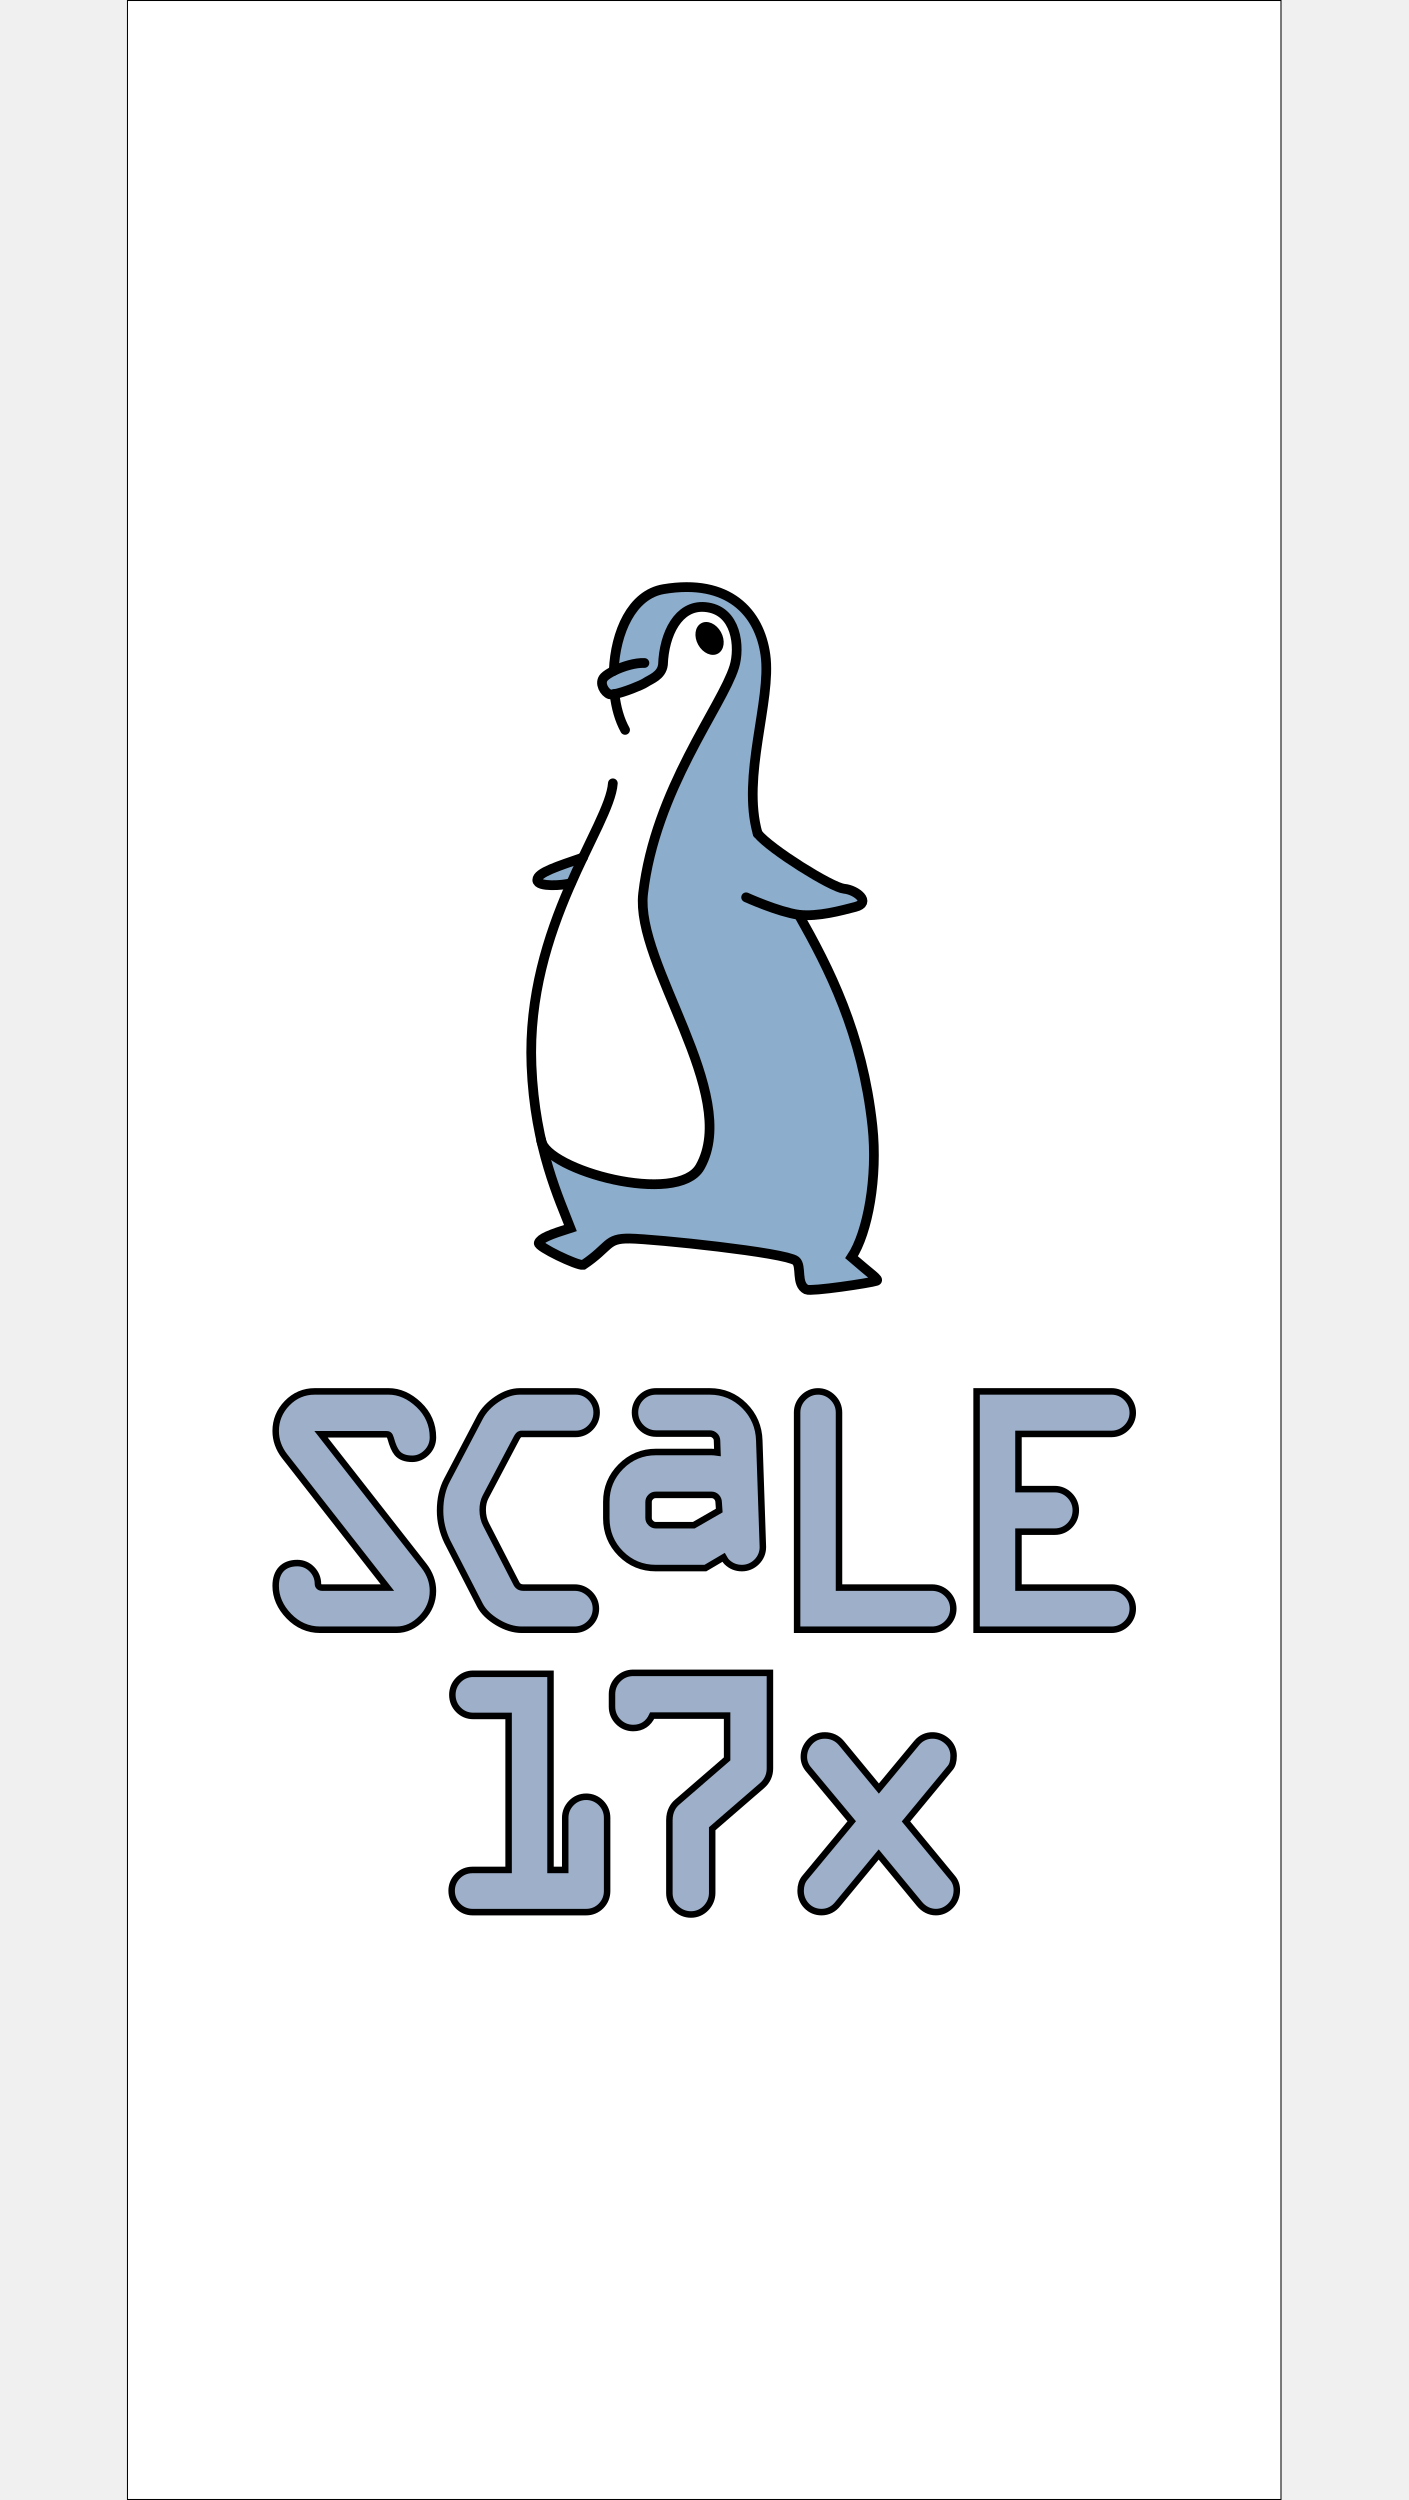
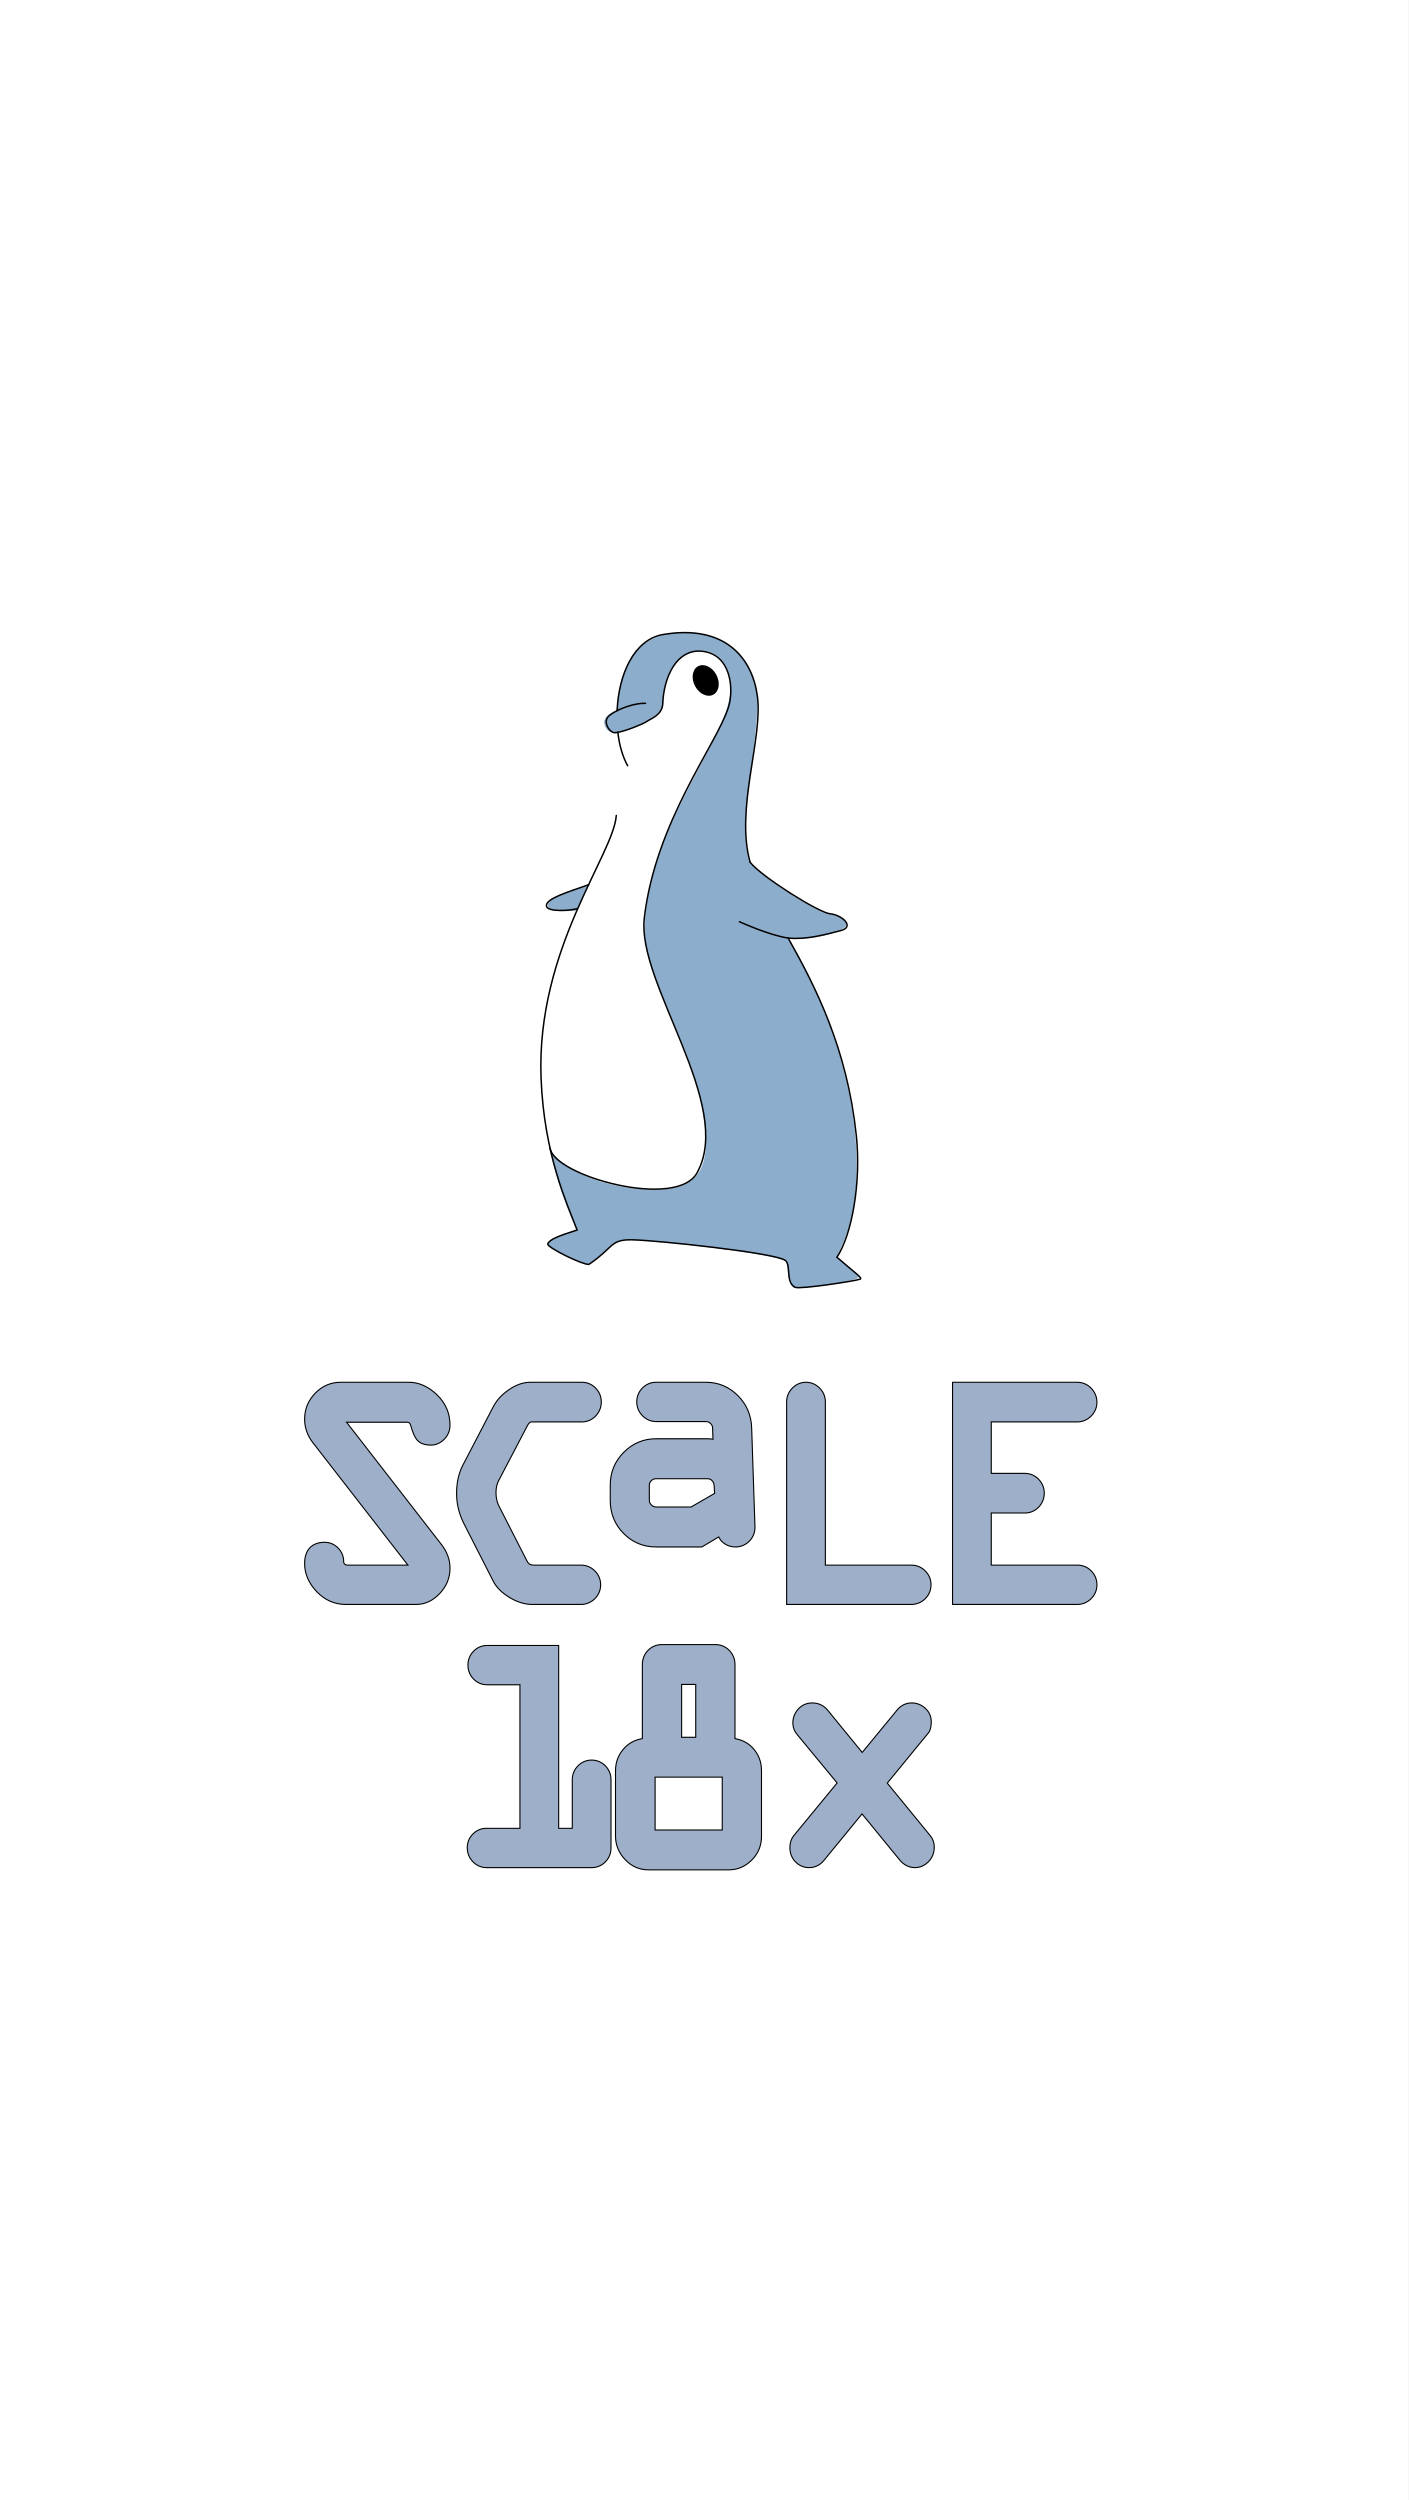
- <svg xmlns="http://www.w3.org/2000/svg" width="640" height="1136" viewBox="0 0 169.333 300.567" version="1.1" id="svg8">
-   <defs id="defs2">
-     <clipPath clipPathUnits="userSpaceOnUse" id="clipPath24">
-       <path d="M 0,1296 H 1728 V 0 H 0 Z" id="path22-5" />
-     </clipPath>
-     <clipPath clipPathUnits="userSpaceOnUse" id="clipPath116">
-       <path d="M 0,1296 H 1728 V 0 H 0 Z" id="path114" />
-     </clipPath>
-     <clipPath clipPathUnits="userSpaceOnUse" id="clipPath162">
-       <path d="M 0,1296 H 1728 V 0 H 0 Z" id="path160" />
-     </clipPath>
-     <clipPath clipPathUnits="userSpaceOnUse" id="clipPath178">
-       <path d="M 0,1296 H 1728 V 0 H 0 Z" id="path176" />
-     </clipPath>
-     <clipPath clipPathUnits="userSpaceOnUse" id="clipPath194">
-       <path d="M 0,1296 H 1728 V 0 H 0 Z" id="path192" />
-     </clipPath>
-     <clipPath clipPathUnits="userSpaceOnUse" id="clipPath206">
-       <path d="m 1092.17,758.584 h 182.92 v -28.715 h -182.92 z" id="path204" />
-     </clipPath>
-     <clipPath clipPathUnits="userSpaceOnUse" id="clipPath210">
-       <path d="m 1092.17,758.584 h 182.92 v -28.715 h -182.92 z" id="path208" />
-     </clipPath>
-     <clipPath clipPathUnits="userSpaceOnUse" id="clipPath234">
-       <path d="m 1094.31,736.994 h 488.44 v -36.719 h -488.44 z" id="path232" />
-     </clipPath>
-     <clipPath clipPathUnits="userSpaceOnUse" id="clipPath238">
-       <path d="m 1094.31,736.994 h 488.44 v -36.719 h -488.44 z" id="path236" />
-     </clipPath>
-     <clipPath clipPathUnits="userSpaceOnUse" id="clipPath262">
-       <path d="M 1077.15,249.586 H 1252.3 V 222.103 H 1077.15 Z" id="path260" />
-     </clipPath>
-     <clipPath clipPathUnits="userSpaceOnUse" id="clipPath266">
-       <path d="M 1077.15,249.586 H 1252.3 V 222.103 H 1077.15 Z" id="path264" />
-     </clipPath>
-     <clipPath clipPathUnits="userSpaceOnUse" id="clipPath290">
-       <path d="m 1079.21,228.922 h 467.85 v -35.145 h -467.85 z" id="path288" />
-     </clipPath>
-     <clipPath clipPathUnits="userSpaceOnUse" id="clipPath294">
-       <path d="m 1079.21,228.922 h 467.85 v -35.145 h -467.85 z" id="path292" />
-     </clipPath>
-   </defs>
-   <g id="layer1" transform="translate(0,3.566697)">
-     <g id="g107" transform="matrix(0.4663383,0,0,0.4663383,15.26242,158.4975)">
-       <rect y="-347.393" x="0.132" height="644.261" width="297.392" id="rect5943" style="fill:#ffffff;fill-opacity:1;stroke:#000000;stroke-width:0.264;stroke-opacity:1" />
-     </g>
-     <g id="Page-1" transform="matrix(0.8485864,0,0,0.8544918,32.73825,66.03786)" style="fill:none;fill-rule:evenodd;stroke:none;stroke-width:1">
-       <g id="HomePageBanner">
-         <g id="g10-5" transform="matrix(1,0,0,-1,36.53325,101.1305)">
-           <g id="g12-8" transform="matrix(1,0,0,-1,0,100.1256)">
-             <path d="m 24.937,2.885 c -0.083,-0.001 -0.163,2.69e-4 -0.248,0.004 -3.14,0.143 -4.762,2.589 -5.328,4.611 -0.615,2.195 -0.175,3.581 -0.669,4.233 -1.223,1.613 -4.652,2.971 -6.821,3.459 0,0 0.363,2.575 0.917,4.111 0.553,1.536 1.194,2.501 0.791,4.787 -0.404,2.286 -3.613,8.618 -6.19,14.106 -2.979,6.344 -7.287,15.872 -7.266,27.455 0.008,4.429 0.548,8.484 1.291,11.97 0.089,0.14 0.146,0.261 0.164,0.366 0.273,1.556 5.264,5.301 12.977,6.073 6.877,0.689 10.934,-0.516 10.895,-7.036 C 25.378,64.8 15.603,52.388 16.031,44.639 16.955,28.008 29.446,15.964 29.256,8.118 29.19,5.397 27.508,2.925 24.937,2.885 c 0,0 0,0 0,0 z" id="path14-6" style="fill:#ffffff;fill-rule:nonzero" />
-             <path d="m 22.109,0.082 c -2.826,0 -5.988,1.006 -7.67,3.194 -2.456,3.194 -2.691,8.633 -2.691,8.633 0,0 -2.355,0.748 -1.817,2.228 0.466,1.28 1.562,1.138 1.85,1.076 0.003,-0.001 0.009,-0.003 0.012,-0.004 0.039,-0.009 0.063,-0.017 0.063,-0.017 2.169,-0.488 5.598,-1.847 6.821,-3.459 0.494,-0.651 0.054,-2.037 0.669,-4.233 0.566,-2.022 2.188,-4.468 5.328,-4.611 2.713,-0.123 4.499,2.42 4.567,5.229 0.19,7.846 -12.301,19.89 -13.225,36.521 -0.428,7.749 9.347,20.162 9.419,32.385 0.039,6.52 -4.018,7.725 -10.895,7.036 -7.713,-0.772 -12.703,-4.517 -12.977,-6.073 -0.018,-0.105 -0.075,-0.226 -0.164,-0.366 1.653,7.755 4.306,12.698 4.306,12.698 0,0 -4.622,1.253 -4.487,2.165 0.097,0.656 5.557,3.119 6.202,3.03 0.732,-0.101 3.522,-3.231 4.932,-3.636 1.735,-0.498 23.578,1.975 25.298,3.127 0.503,0.337 0.111,3.16 1.211,4.001 0.572,0.437 9.539,-0.932 9.958,-1.479 0.329,-0.431 -3.288,-3.093 -3.288,-3.093 1.415,-3.302 3.12,-6.275 3.019,-14.391 -0.156,-12.626 -5.248,-25.369 -10.498,-33.793 3.059,0.587 8.883,-0.975 8.917,-2.017 0.039,-1.21 -2.187,-1.58 -3.129,-1.715 C 42.899,42.382 35.54,38.279 32.134,34.816 31.645,32.945 31.406,31.254 31.495,28.293 31.596,24.93 33.21,16.592 33.345,10.909 33.46,6.061 30.284,0.216 22.109,0.082 Z" id="path16-2" style="fill:#8cadcb;fill-rule:nonzero" />
-             <path d="m 7.325,38.343 c -2.362,0.631 -6.109,1.811 -6.123,2.963 -0.012,1.012 2.598,0.962 4.403,0.807 0.593,-1.358 1.177,-2.614 1.72,-3.77 z" id="path18-5" style="fill:#8cadcb;fill-rule:nonzero" />
-             <path d="m 38.053,46.248 c 4.228,7.431 9.029,16.639 10.441,29.761 0.77,7.152 -0.658,14.969 -2.962,18.424 2.772,2.4 4.02,3.15 3.538,3.318 -0.851,0.296 -9.28,1.553 -9.939,1.223 -1.53,-0.764 -0.593,-3.31 -1.498,-4.048 C 36.203,93.761 17.612,91.852 14.099,91.801 10.727,91.751 11.369,92.948 7.515,95.516 6.659,95.638 1.034,92.947 1.215,92.424 1.444,91.763 2.805,91.236 5.705,90.32 4.248,86.521 0.65,79.07 0.185,67.442 -0.597,47.895 11.297,33.699 11.713,27.751" id="path20-1" style="stroke:#000000;stroke-width:1.374;stroke-linecap:round" />
-             <path d="m 11.844,11.908 c 0.223,-5.407 2.557,-10.733 7.074,-11.481 9.211,-1.525 13.593,3.295 14.416,9.284 0.881,6.401 -3.416,17.086 -1.105,25.105" id="path22-3" style="stroke:#000000;stroke-width:1.374;stroke-linecap:round" />
-             <path d="M 13.45,20.235 C 12.668,18.839 12.171,17.095 11.952,15.193" id="path24-9" style="stroke:#000000;stroke-width:1.374;stroke-linecap:round" />
-             <path d="m 7.472,38.197 c -3.472,1.203 -6.47,2.105 -6.47,3.157 0,1.052 3.787,0.752 4.734,0.451" id="path26-7" style="stroke:#000000;stroke-width:1.374;stroke-linecap:round" />
-             <path d="m 16.189,10.82 c -1.311,-0.052 -3.043,0.476 -4.291,1.08 -0.636,0.308 -1.146,0.635 -1.411,0.914 -0.783,0.829 0.065,2.191 0.79,2.415 0.126,0.039 0.341,0.028 0.615,-0.019 1.3,-0.223 3.909,-1.258 4.471,-1.641 0.681,-0.464 2.258,-0.942 2.452,-2.505 0.157,-4.36 2.209,-8.418 5.933,-8.118 4.582,0.37 5.006,5.731 4.167,8.419 C 27.18,16.928 17.71,28.653 16.004,43.253 14.845,53.172 29.899,71.457 24.077,81.716 20.92,87.278 2.235,82.176 1.564,77.988" id="path28-3" style="stroke:#000000;stroke-width:1.374;stroke-linecap:round" />
-             <path d="m 32.23,34.817 c 1.74,2.175 10.516,7.619 12.253,7.769 1.736,0.151 3.944,1.954 1.577,2.556 -1.965,0.5 -5.237,1.414 -8.007,1.107 0,0 0,0 0,0 -2.899,-0.405 -7.458,-2.459 -7.458,-2.459" id="path30-7" style="stroke:#000000;stroke-width:1.374;stroke-linecap:round" />
-             <path d="M 26.613,9.496 C 25.726,9.993 24.472,9.442 23.812,8.265 23.152,7.089 23.336,5.733 24.223,5.236 c 0.887,-0.498 2.141,0.053 2.8,1.23 0.66,1.176 0.476,2.533 -0.41,3.03 z" id="path32-5" style="fill:#000000;fill-rule:nonzero" />
+ <svg xmlns="http://www.w3.org/2000/svg" width="640px" height="1136px" viewBox="0 0 640 1136" version="1.1" style="background: #FFFFFF;">
+   <defs />
+   <g id="Page-1" stroke="none" stroke-width="1" fill="none" fill-rule="evenodd">
+     <g id="LaunchImage_iPhoneRetina4_iOS7~portrait">
+       <rect id="Rectangle" fill="#FFFFFF" x="0" y="0" width="640" height="1136" />
+       <g id="HomePageBanner" transform="translate(137, 284)">
+         <g id="g10-1" transform="translate(182.4361, 152.4083) scale(-1, 1) rotate(-180) translate(-182.4361, -152.4083) translate(108.3151, 0.392892)">
+           <g id="g12-3" transform="translate(74.12093, 150.8885) scale(-1, 1) rotate(-180) translate(-74.12093, -150.8885) translate(0, 0.378142)">
+             <path d="M73.935,8.685 C73.689,8.681 73.451,8.686 73.199,8.698 C63.89,9.127 59.082,16.492 57.403,22.577 C55.58,29.186 56.885,33.357 55.421,35.318 C51.796,40.172 41.629,44.26 35.199,45.731 C35.199,45.731 36.276,53.482 37.917,58.105 C39.558,62.727 41.457,65.633 40.26,72.515 C39.064,79.398 29.548,98.458 21.908,114.976 C13.076,134.073 0.303,162.754 0.365,197.62 C0.388,210.953 1.989,223.158 4.192,233.653 C4.455,234.074 4.624,234.438 4.679,234.754 C5.489,239.439 20.284,250.711 43.153,253.037 C63.543,255.11 75.57,251.484 75.456,231.857 C75.241,195.063 46.26,157.699 47.529,134.372 C50.27,84.309 87.303,48.056 86.739,24.437 C86.543,16.247 81.558,8.805 73.935,8.685 C73.935,8.685 73.935,8.685 73.935,8.685 L73.935,8.685 Z" id="path14-7" fill="#FFFFFF" fill-rule="nonzero" />
+             <path d="M65.55,0.246 C57.172,0.246 47.797,3.275 42.809,9.862 C35.528,19.478 34.83,35.85 34.83,35.85 C34.83,35.85 27.848,38.102 29.444,42.555 C30.825,46.408 34.075,45.982 34.93,45.794 C34.94,45.79 34.957,45.784 34.967,45.781 C35.083,45.755 35.154,45.731 35.154,45.731 C41.584,44.26 51.751,40.172 55.376,35.318 C56.841,33.357 55.535,29.186 57.358,22.577 C59.037,16.492 63.845,9.127 73.154,8.698 C81.198,8.327 86.492,15.983 86.694,24.437 C87.258,48.056 50.225,84.309 47.484,134.372 C46.215,157.699 75.197,195.063 75.411,231.857 C75.526,251.484 63.498,255.11 43.108,253.037 C20.24,250.711 5.445,239.439 4.634,234.754 C4.579,234.438 4.41,234.074 4.148,233.653 C9.048,256.997 16.914,271.876 16.914,271.876 C16.914,271.876 3.211,275.648 3.612,278.391 C3.9,280.366 20.087,287.782 22.001,287.514 C24.172,287.21 32.443,277.788 36.625,276.57 C41.768,275.071 106.529,282.514 111.629,285.983 C113.12,286.997 111.957,295.496 115.22,298.028 C116.915,299.343 143.501,295.222 144.742,293.574 C145.719,292.277 134.993,284.262 134.993,284.262 C139.189,274.321 144.242,265.372 143.944,240.941 C143.482,202.933 128.385,164.576 112.82,139.216 C121.89,140.983 139.157,136.282 139.257,133.145 C139.373,129.502 132.774,128.387 129.981,127.983 C127.188,127.578 105.37,115.227 95.272,104.804 C93.822,99.172 93.113,94.08 93.377,85.168 C93.676,75.046 98.463,49.944 98.862,32.838 C99.203,18.244 89.786,0.651 65.55,0.246 L65.55,0.246 Z" id="path16-8" fill="#8CADCB" fill-rule="nonzero" />
+             <path d="M21.719,115.419 C14.715,117.318 3.607,120.87 3.566,124.339 C3.53,127.384 11.267,127.236 16.619,126.768 C18.378,122.681 20.11,118.9 21.719,115.419 L21.719,115.419 Z" id="path18-8" fill="#8CADCB" fill-rule="nonzero" />
+             <path d="M112.82,139.216 C125.354,161.586 139.588,189.304 143.776,228.803 C146.06,250.331 141.825,273.862 134.993,284.262 C143.213,291.487 146.912,293.744 145.482,294.249 C142.959,295.141 117.969,298.922 116.014,297.93 C111.479,295.629 114.257,287.965 111.573,285.746 C107.336,282.239 52.217,276.492 41.8,276.339 C31.803,276.19 33.707,279.793 22.282,287.522 C19.743,287.889 3.067,279.79 3.603,278.215 C4.28,276.226 8.317,274.638 16.915,271.882 C12.595,260.446 1.927,238.016 0.55,203.014 C-1.769,144.175 33.493,101.441 34.727,83.537" id="path20-3" stroke="#000000" stroke-width="0.685" stroke-linecap="round" />
+             <path d="M35.117,35.847 C35.777,19.572 42.699,3.537 56.09,1.287 C83.398,-3.302 96.39,11.207 98.83,29.235 C101.442,48.502 88.704,80.667 95.555,104.806" id="path22-8" stroke="#000000" stroke-width="0.685" stroke-linecap="round" />
+             <path d="M39.876,60.911 C37.557,56.71 36.085,51.46 35.435,45.734" id="path24-1" stroke="#000000" stroke-width="0.685" stroke-linecap="round" />
+             <path d="M22.153,114.982 C11.86,118.602 2.97,121.318 2.97,124.485 C2.97,127.653 14.199,126.747 17.007,125.843" id="path26-5" stroke="#000000" stroke-width="0.685" stroke-linecap="round" />
+             <path d="M47.997,32.572 C44.111,32.414 38.975,34.005 35.276,35.823 C33.389,36.749 31.877,37.734 31.093,38.575 C28.772,41.069 31.287,45.171 33.436,45.845 C33.809,45.962 34.446,45.929 35.259,45.789 C39.112,45.118 46.848,42 48.515,40.848 C50.536,39.452 55.211,38.013 55.785,33.307 C56.251,20.184 62.333,7.966 73.376,8.87 C86.961,9.984 88.218,26.122 85.73,34.212 C80.583,50.955 52.507,86.252 47.45,130.201 C44.012,160.059 88.646,215.099 71.385,245.982 C62.025,262.726 6.627,247.368 4.638,234.761" id="path28-3" stroke="#000000" stroke-width="0.685" stroke-linecap="round" />
+             <path d="M95.555,104.806 C100.715,111.353 126.734,127.74 131.883,128.192 C137.029,128.646 143.577,134.075 136.559,135.885 C130.734,137.389 121.032,140.14 112.82,139.216 C112.82,139.216 112.82,139.216 112.82,139.216 C104.225,137.996 90.707,131.813 90.707,131.813" id="path30-5" stroke="#000000" stroke-width="0.685" stroke-linecap="round" />
+             <path d="M78.903,28.585 C76.275,30.081 72.555,28.423 70.599,24.88 C68.641,21.341 69.188,17.257 71.816,15.762 C74.444,14.264 78.163,15.922 80.118,19.464 C82.076,23.005 81.531,27.087 78.903,28.585 L78.903,28.585 Z" id="path32-4" fill="#000000" fill-rule="nonzero" />
          </g>
        </g>
-         <g id="g5611-0" transform="translate(0,113.767)" style="fill:#9eb0c9;fill-rule:nonzero;stroke:#000000;stroke-width:0.919">
-           <g id="g5585-2">
-             <g id="g26-1" transform="matrix(1,0,0,-1,0.298367,34.41642)">
-               <path d="M 5.711,33.87 C 4.189,33.87 2.871,33.311 1.794,32.209 0.723,31.113 0.18,29.8 0.18,28.305 c 0,-1.28 0.423,-2.471 1.258,-3.542 0,0 13.937,-17.685 14.574,-18.494 -1.323,0 -9.255,-0.002 -9.255,-0.002 -0.246,0 -0.361,0.08 -0.441,0.157 -0.09,0.087 -0.15,0.185 -0.15,0.381 0,0.771 -0.294,1.477 -0.85,2.042 -0.561,0.57 -1.277,0.87 -2.072,0.87 -1.947,0 -3.065,-1.167 -3.065,-3.201 0,-1.557 0.627,-2.99 1.862,-4.257 C 3.283,0.982 4.773,0.335 6.47,0.335 h 10.824 c 1.335,0 2.545,0.557 3.597,1.655 1.042,1.087 1.57,2.369 1.57,3.811 0,1.263 -0.431,2.454 -1.282,3.541 0,0 -13.916,17.663 -14.572,18.496 h 9.244 c 0.27,0 0.473,-0.041 0.615,-0.555 0.275,-0.997 0.566,-1.658 0.916,-2.082 0.446,-0.539 1.17,-0.812 2.154,-0.812 0.753,0 1.435,0.292 2.026,0.87 0.589,0.575 0.899,1.316 0.899,2.142 0,1.794 -0.678,3.342 -2.014,4.599 -1.32,1.242 -2.761,1.872 -4.283,1.872 z" id="path28-2-8" />
+         <g id="g5611-3" transform="translate(0, 342.4622)" stroke-width="0.5" stroke="#000000" fill="#9EB0C9" fill-rule="nonzero">
+           <g id="g5585-6">
+             <g id="g26-5" transform="translate(34.98024, 52.42702) scale(-1, 1) rotate(-180) translate(-34.98024, -52.42702) translate(0.88461, 1.25351)">
+               <path d="M16.933,101.956 C12.418,101.956 8.511,100.273 5.318,96.955 C2.143,93.657 0.533,89.704 0.533,85.204 C0.533,81.351 1.788,77.765 4.261,74.542 C4.261,74.542 45.581,21.305 47.472,18.871 C43.548,18.871 20.032,18.864 20.032,18.864 C19.303,18.864 18.961,19.103 18.725,19.336 C18.458,19.597 18.282,19.893 18.282,20.482 C18.282,22.804 17.41,24.928 15.762,26.63 C14.099,28.346 11.975,29.25 9.619,29.25 C3.845,29.25 0.533,25.737 0.533,19.613 C0.533,14.926 2.391,10.613 6.053,6.798 C9.733,2.956 14.152,1.007 19.183,1.007 L51.275,1.007 C55.233,1.007 58.82,2.683 61.94,5.988 C65.029,9.261 66.596,13.118 66.596,17.458 C66.596,21.261 65.317,24.846 62.796,28.118 C62.796,28.118 21.537,81.288 19.593,83.794 L47,83.794 C47.802,83.794 48.402,83.671 48.822,82.122 C49.637,79.12 50.5,77.131 51.537,75.854 C52.859,74.232 55.007,73.408 57.924,73.408 C60.158,73.408 62.177,74.288 63.929,76.028 C65.675,77.76 66.596,79.988 66.596,82.476 C66.596,87.878 64.586,92.536 60.625,96.322 C56.712,100.061 52.439,101.956 47.926,101.956 L16.933,101.956 Z" id="path28-2-9" />
            </g>
-             <g id="g30-7" transform="matrix(1,0,0,-1,23.64387,34.41642)">
-               <path d="m 11.422,33.87 c -1.065,0 -2.16,-0.372 -3.255,-1.106 C 7.102,32.049 6.301,31.201 5.783,30.242 L 1.117,21.415 C 0.46,20.191 0.125,18.733 0.125,17.09 c 0,-1.487 0.345,-2.955 1.024,-4.365 l 4.627,-8.94 C 6.26,2.876 7.094,2.068 8.259,1.376 9.422,0.685 10.582,0.335 11.707,0.335 h 7.485 c 0.8,0 1.529,0.295 2.109,0.853 0.591,0.569 0.903,1.299 0.903,2.113 0,0.813 -0.313,1.544 -0.905,2.112 C 20.71,5.98 19.999,6.267 19.189,6.267 H 11.955 C 11.421,6.264 11.109,6.466 10.875,6.967 L 6.643,15.139 c -0.309,0.583 -0.469,1.266 -0.481,2.041 -3.808e-4,0.707 0.136,1.329 0.406,1.836 l 4.401,8.287 c 0.313,0.593 0.567,0.586 0.675,0.584 h 7.688 c 0.816,0 1.548,0.312 2.118,0.903 0.56,0.582 0.856,1.312 0.856,2.112 0,0.788 -0.297,1.507 -0.859,2.081 -0.567,0.58 -1.295,0.887 -2.106,0.887 z" id="path32-7-1" />
+             <g id="g30-5" transform="translate(104.1959, 52.42702) scale(-1, 1) rotate(-180) translate(-104.1959, -52.42702) translate(70.10022, 1.25351)">
+               <path d="M33.865,101.956 C30.709,101.956 27.462,100.836 24.216,98.626 C21.057,96.474 18.68,93.92 17.147,91.035 L3.312,64.465 C1.364,60.778 0.37,56.391 0.37,51.445 C0.37,46.968 1.392,42.55 3.406,38.307 L17.124,11.395 C18.56,8.657 21.032,6.225 24.487,4.141 C27.934,2.063 31.375,1.007 34.709,1.007 L56.9,1.007 C59.272,1.007 61.432,1.895 63.153,3.575 C64.905,5.287 65.831,7.486 65.831,9.937 C65.831,12.385 64.904,14.583 63.148,16.296 C61.401,18 59.294,18.864 56.891,18.864 L35.445,18.864 C33.861,18.855 32.937,19.465 32.242,20.972 L19.695,45.572 C18.778,47.326 18.303,49.382 18.269,51.717 C18.268,53.844 18.673,55.717 19.474,57.243 L32.521,82.188 C33.449,83.974 34.2,83.953 34.522,83.946 L57.314,83.946 C59.735,83.946 61.905,84.887 63.594,86.664 C65.255,88.417 66.133,90.614 66.133,93.021 C66.133,95.393 65.252,97.559 63.585,99.286 C61.903,101.033 59.745,101.956 57.34,101.956 L33.865,101.956 Z" id="path32-7-4" />
            </g>
-             <g id="g34-5" transform="matrix(1,0,0,-1,47.14646,25.53046)">
-               <path d="m 6.473,6.47 -0.002,7.611e-4 c -0.214,0.213 -0.309,0.433 -0.309,0.711 v 2.222 c 0,0.296 0.092,0.518 0.299,0.723 0.208,0.207 0.434,0.3 0.734,0.3 h 7.866 c 0.297,0 0.519,-0.09 0.72,-0.291 0.205,-0.206 0.305,-0.455 0.314,-0.781 0,0 0.043,-0.62 0.079,-1.135 C 15.41,7.782 12.92,6.359 12.571,6.159 H 7.195 c -0.284,0 -0.507,0.096 -0.722,0.311 z m 0.732,18.514 c -0.807,0 -1.534,-0.3 -2.102,-0.867 -0.567,-0.567 -0.866,-1.292 -0.866,-2.099 0,-0.792 0.304,-1.515 0.878,-2.089 0.575,-0.574 1.298,-0.878 2.09,-0.878 h 7.615 c 0.303,0 0.532,-0.093 0.744,-0.301 0.206,-0.204 0.299,-0.427 0.299,-0.722 0,0 0.029,-0.84 0.056,-1.642 -0.327,0.047 -0.616,0.072 -0.859,0.072 H 7.203 C 5.275,16.459 3.604,15.769 2.237,14.407 0.869,13.044 0.176,11.38 0.176,9.458 V 7.127 c 0,-1.936 0.688,-3.607 2.044,-4.961 C 3.576,0.812 5.247,0.126 7.187,0.126 h 7.024 c 0,0 1.591,0.93 2.586,1.513 0.136,-0.233 0.26,-0.471 0.463,-0.667 0.581,-0.561 1.296,-0.847 2.126,-0.847 0.789,0 1.508,0.296 2.082,0.856 0.581,0.566 0.888,1.293 0.888,2.102 L 21.848,18.066 c -0.054,1.921 -0.765,3.573 -2.112,4.905 -1.351,1.336 -3.005,2.013 -4.915,2.013 z" id="path36-5" />
+             <g id="g34-9" transform="translate(173.8772, 39.22439) scale(-1, 1) rotate(-180) translate(-173.8772, -39.22439) translate(139.7816, 1.596803)">
+               <path d="M19.19,19.475 L19.186,19.477 C18.551,20.117 18.269,20.779 18.269,21.618 L18.269,28.306 C18.269,29.196 18.542,29.865 19.154,30.482 C19.772,31.104 20.442,31.384 21.332,31.384 L44.652,31.384 C45.534,31.384 46.191,31.114 46.786,30.508 C47.393,29.888 47.69,29.139 47.717,28.156 C47.717,28.156 47.845,26.29 47.952,24.74 C45.687,23.426 38.306,19.141 37.272,18.54 L21.332,18.54 C20.49,18.54 19.829,18.829 19.19,19.475 Z M21.361,75.207 C18.968,75.207 16.814,74.305 15.13,72.598 C13.45,70.891 12.562,68.708 12.562,66.279 C12.562,63.894 13.463,61.72 15.166,59.992 C16.869,58.265 19.013,57.351 21.361,57.351 L43.938,57.351 C44.837,57.351 45.516,57.07 46.142,56.443 C46.754,55.828 47.028,55.157 47.028,54.271 C47.028,54.271 47.114,51.743 47.196,49.329 C46.225,49.47 45.369,49.546 44.648,49.546 L21.355,49.546 C15.639,49.546 10.686,47.468 6.633,43.368 C2.577,39.267 0.52,34.255 0.52,28.47 L0.52,21.453 C0.52,15.624 2.56,10.596 6.581,6.519 C10.601,2.443 15.555,0.378 21.309,0.378 L42.135,0.378 C42.135,0.378 46.853,3.179 49.802,4.934 C50.204,4.233 50.574,3.517 51.176,2.927 C52.897,1.237 55.018,0.378 57.478,0.378 C59.816,0.378 61.951,1.268 63.651,2.953 C65.372,4.656 66.282,6.845 66.282,9.281 L64.775,54.381 C64.613,60.165 62.506,65.138 58.513,69.148 C54.507,73.169 49.604,75.207 43.942,75.207 L21.361,75.207 Z" id="path36-1" />
            </g>
-             <g id="g38-8" transform="matrix(1,0,0,-1,74.09134,34.14957)">
-               <path d="M 1.142,32.728 C 0.566,32.155 0.262,31.435 0.262,30.643 V 0.068 H 19.38 c 0.8,0 1.529,0.295 2.109,0.853 0.591,0.569 0.903,1.3 0.903,2.113 0,0.812 -0.313,1.542 -0.902,2.111 -0.579,0.559 -1.309,0.855 -2.109,0.855 H 6.198 V 30.644 c 0,0.79 -0.304,1.51 -0.881,2.084 -0.575,0.573 -1.296,0.875 -2.087,0.875 -0.791,0 -1.513,-0.302 -2.088,-0.875" id="path40-5" />
+             <g id="g38-7" transform="translate(253.7644, 51.62374) scale(-1, 1) rotate(-180) translate(-253.7644, -51.62374) translate(219.6688, 0.450231)">
+               <path d="M3.387,98.519 C1.679,96.794 0.777,94.626 0.777,92.242 L0.777,0.204 L57.46,0.204 C59.831,0.204 61.992,1.092 63.712,2.772 C65.462,4.486 66.389,6.686 66.389,9.134 C66.389,11.578 65.462,13.775 63.714,15.488 C61.996,17.17 59.833,18.061 57.462,18.061 L18.375,18.061 L18.375,92.245 C18.375,94.624 17.473,96.791 15.764,98.519 C14.06,100.244 11.921,101.152 9.576,101.152 C7.231,101.152 5.091,100.244 3.387,98.519" id="path40-5" />
            </g>
-             <g id="g42-6" transform="matrix(1,0,0,-1,99.60082,34.41642)">
-               <path d="M 1.142,33.87 H 0.18 V 0.335 H 19.298 c 0.799,0 1.528,0.295 2.109,0.853 0.59,0.569 0.902,1.3 0.902,2.113 0,0.809 -0.305,1.536 -0.883,2.105 C 20.853,5.969 20.134,6.267 19.347,6.267 H 6.115 v 7.87 h 5.153 c 0.811,0 1.541,0.306 2.109,0.886 0.563,0.574 0.861,1.31 0.861,2.129 0,0.792 -0.304,1.515 -0.88,2.09 -0.575,0.574 -1.298,0.878 -2.09,0.878 H 6.115 v 7.768 h 13.184 c 0.803,0 1.535,0.302 2.115,0.873 0.585,0.577 0.895,1.301 0.895,2.095 0,0.806 -0.307,1.541 -0.888,2.124 -0.583,0.584 -1.317,0.892 -2.123,0.892 z" id="path44-7" />
+             <g id="g42-5" transform="translate(329.3958, 52.42702) scale(-1, 1) rotate(-180) translate(-329.3958, -52.42702) translate(295.3002, 1.25351)">
+               <path d="M3.387,101.956 L0.533,101.956 L0.533,1.007 L57.216,1.007 C59.586,1.007 61.746,1.895 63.469,3.575 C65.219,5.289 66.143,7.489 66.143,9.937 C66.143,12.371 65.239,14.561 63.525,16.273 C61.826,17.969 59.694,18.864 57.36,18.864 L18.131,18.864 L18.131,42.553 L33.409,42.553 C35.815,42.553 37.977,43.473 39.661,45.219 C41.329,46.945 42.213,49.163 42.213,51.628 C42.213,54.014 41.311,56.189 39.605,57.919 C37.901,59.647 35.757,60.563 33.409,60.563 L18.131,60.563 L18.131,83.946 L57.218,83.946 C59.599,83.946 61.769,84.854 63.49,86.573 C65.225,88.31 66.143,90.488 66.143,92.878 C66.143,95.305 65.232,97.516 63.511,99.27 C61.781,101.029 59.606,101.956 57.216,101.956 L3.387,101.956 Z" id="path44-4" />
            </g>
          </g>
-           <g id="g5592-9" transform="translate(24.86567,39.53398)">
-             <g id="g46-4" transform="matrix(1,0,0,-1,0.261116,34.61094)">
-               <path d="M 13.326,33.87 H 3.334 c -0.804,0 -1.528,-0.3 -2.092,-0.87 -0.562,-0.566 -0.859,-1.291 -0.859,-2.096 0,-0.806 0.295,-1.53 0.855,-2.097 0.562,-0.569 1.284,-0.87 2.087,-0.87 H 8.352 V 6.267 H 3.226 C 2.426,6.267 1.706,5.972 1.145,5.414 0.58,4.855 0.281,4.14 0.281,3.349 c 0,-0.812 0.286,-1.521 0.849,-2.109 C 1.696,0.648 2.426,0.335 3.239,0.335 H 19.351 c 0.805,0 1.529,0.298 2.094,0.863 0.566,0.566 0.864,1.29 0.864,2.095 V 13.609 c 0,0.805 -0.3,1.529 -0.868,2.096 -0.568,0.564 -1.293,0.862 -2.099,0.862 -0.81,0 -1.538,-0.305 -2.106,-0.88 -0.564,-0.572 -0.862,-1.289 -0.862,-2.075 V 6.267 h -2.086 v 27.603 z" id="path48-1" />
+           <g id="g5592-1" transform="translate(73.72267, 119.0055)">
+             <g id="g46-8" transform="translate(34.8698, 53.01256) scale(-1, 1) rotate(-180) translate(-34.8698, -53.01256) translate(0.774166, 1.839044)">
+               <path d="M39.509,101.956 L9.884,101.956 C7.501,101.956 5.355,101.052 3.682,99.338 C2.015,97.633 1.136,95.451 1.136,93.028 C1.136,90.603 2.01,88.422 3.671,86.716 C5.338,85.002 7.479,84.098 9.859,84.098 L24.763,84.098 L24.763,18.864 L9.565,18.864 C7.194,18.864 5.059,17.977 3.393,16.298 C1.719,14.615 0.833,12.463 0.833,10.08 C0.833,7.636 1.682,5.502 3.352,3.73 C5.029,1.951 7.192,1.007 9.604,1.007 L57.372,1.007 C59.758,1.007 61.905,1.904 63.581,3.606 C65.259,5.31 66.143,7.491 66.143,9.911 L66.143,40.965 C66.143,43.388 65.252,45.57 63.568,47.275 C61.885,48.973 59.733,49.87 57.346,49.87 C54.945,49.87 52.787,48.952 51.102,47.221 C49.431,45.501 48.547,43.341 48.547,40.975 L48.547,18.864 L42.362,18.864 L42.362,101.956 L39.509,101.956 Z" id="path48-8" />
            </g>
-             <path d="M 44.661,34.611 H 26.265 c -0.818,0 -1.553,-0.304 -2.127,-0.881 -0.573,-0.574 -0.877,-1.311 -0.877,-2.129 v -1.744 c 0,-0.82 0.304,-1.556 0.879,-2.131 0.575,-0.575 1.311,-0.879 2.129,-0.879 1.257,0 2.173,0.634 2.687,1.749 H 39.57 v -6.093 c -0.619,-0.531 -7.106,-6.109 -7.106,-6.109 -0.489,-0.419 -1.073,-1.199 -1.073,-2.528 V 3.616 c 0,-0.806 0.315,-1.539 0.911,-2.123 0.588,-0.576 1.331,-0.882 2.147,-0.882 0.826,0 1.568,0.316 2.143,0.916 0.566,0.589 0.866,1.329 0.866,2.14 v 9.01 c 0.618,0.531 7.089,6.093 7.089,6.093 0.715,0.622 1.09,1.445 1.09,2.384 v 13.457 z" id="path70" transform="matrix(1,0,0,-1,0,35.22187)" />
-             <g id="g82-6" transform="matrix(1,0,0,-1,49.73922,34.37841)">
-               <path d="m 16.753,23.975 c 0,0 -4.275,-5.117 -5.421,-6.488 -1.137,1.37 -5.298,6.383 -5.298,6.383 -0.597,0.714 -1.414,1.09 -2.363,1.09 -0.861,0 -1.61,-0.328 -2.164,-0.953 -0.533,-0.598 -0.804,-1.29 -0.804,-2.054 0,-0.677 0.248,-1.312 0.718,-1.834 0,0 5.188,-6.188 6.066,-7.235 C 6.599,11.821 0.85,4.939 0.85,4.939 0.45,4.464 0.246,3.847 0.246,3.109 c 0,-0.813 0.291,-1.545 0.84,-2.117 0.559,-0.583 1.293,-0.89 2.122,-0.89 0.932,0 1.747,0.417 2.356,1.207 0,0 4.58,5.504 5.742,6.901 1.162,-1.4 5.751,-6.928 5.751,-6.928 0.639,-0.771 1.455,-1.18 2.359,-1.18 0.775,0 1.493,0.309 2.075,0.895 0.579,0.585 0.886,1.346 0.886,2.202 0,0.679 -0.225,1.29 -0.65,1.765 0,0 -5.675,6.837 -6.553,7.895 0.873,1.05 6.243,7.504 6.243,7.504 0.329,0.361 0.503,0.939 0.503,1.733 0,0.835 -0.335,1.561 -0.967,2.099 -0.595,0.508 -1.277,0.765 -2.026,0.765 -0.854,0 -1.605,-0.341 -2.173,-0.985" id="path84-1" />
+             <g id="g82-3" transform="translate(181.5643, 65.85855) scale(-1, 1) rotate(-180) translate(-181.5643, -65.85855) translate(147.4687, 28.23097)">
+               <path d="M49.669,72.171 C49.669,72.171 36.995,56.769 33.596,52.64 C30.225,56.764 17.89,71.853 17.89,71.853 C16.119,74.004 13.696,75.135 10.883,75.135 C8.33,75.135 6.109,74.147 4.467,72.267 C2.886,70.466 2.084,68.385 2.084,66.084 C2.084,64.046 2.82,62.136 4.213,60.565 C4.213,60.565 19.595,41.938 22.197,38.785 C19.565,35.584 2.52,14.868 2.52,14.868 C1.334,13.438 0.728,11.581 0.728,9.359 C0.728,6.911 1.589,4.707 3.217,2.986 C4.874,1.233 7.051,0.307 9.509,0.307 C12.272,0.307 14.688,1.561 16.493,3.94 C16.493,3.94 30.071,20.508 33.516,24.714 C36.96,20.501 50.568,3.859 50.568,3.859 C52.463,1.537 54.883,0.307 57.562,0.307 C59.859,0.307 61.987,1.237 63.713,3 C65.431,4.761 66.339,7.052 66.339,9.63 C66.339,11.674 65.673,13.512 64.413,14.942 C64.413,14.942 47.587,35.522 44.984,38.708 C47.573,41.867 63.493,61.297 63.493,61.297 C64.469,62.384 64.985,64.123 64.985,66.514 C64.985,69.027 63.993,71.213 62.116,72.833 C60.351,74.363 58.329,75.135 56.111,75.135 C53.58,75.135 51.353,74.11 49.669,72.171" id="path84-5" />
            </g>
+             <path d="M117.467,19.94 L86.953,19.94 L86.953,43.962 L117.467,43.962 L117.467,19.94 Z M105.418,62.066 L99.003,62.066 L99.003,86.088 L105.418,86.088 L105.418,62.066 Z M90.04,104.193 C87.567,104.193 85.373,103.272 83.697,101.522 C82.045,99.797 81.171,97.592 81.171,95.146 L81.171,61.507 C78.292,60.948 75.625,59.834 73.419,57.622 C70.468,54.666 68.969,51.062 68.969,46.923 L68.969,17.122 C68.969,13.161 70.428,9.595 73.3,6.523 C76.207,3.413 79.809,1.833 83.999,1.833 L120.411,1.833 C124.423,1.833 127.944,3.328 130.872,6.282 C133.808,9.241 135.297,12.839 135.297,16.977 L135.297,46.923 C135.297,51.169 133.794,54.802 130.832,57.717 C128.645,59.863 126.041,60.952 123.25,61.507 L123.25,95.146 C123.25,97.604 122.354,99.815 120.665,101.544 C118.967,103.279 116.794,104.193 114.379,104.193 L90.04,104.193 Z" id="path72" transform="translate(102.1331, 53.01331) scale(1, -1) translate(-102.1331, -53.01331) " />
          </g>
        </g>
      </g>
    </g>
  </g>
</svg>
